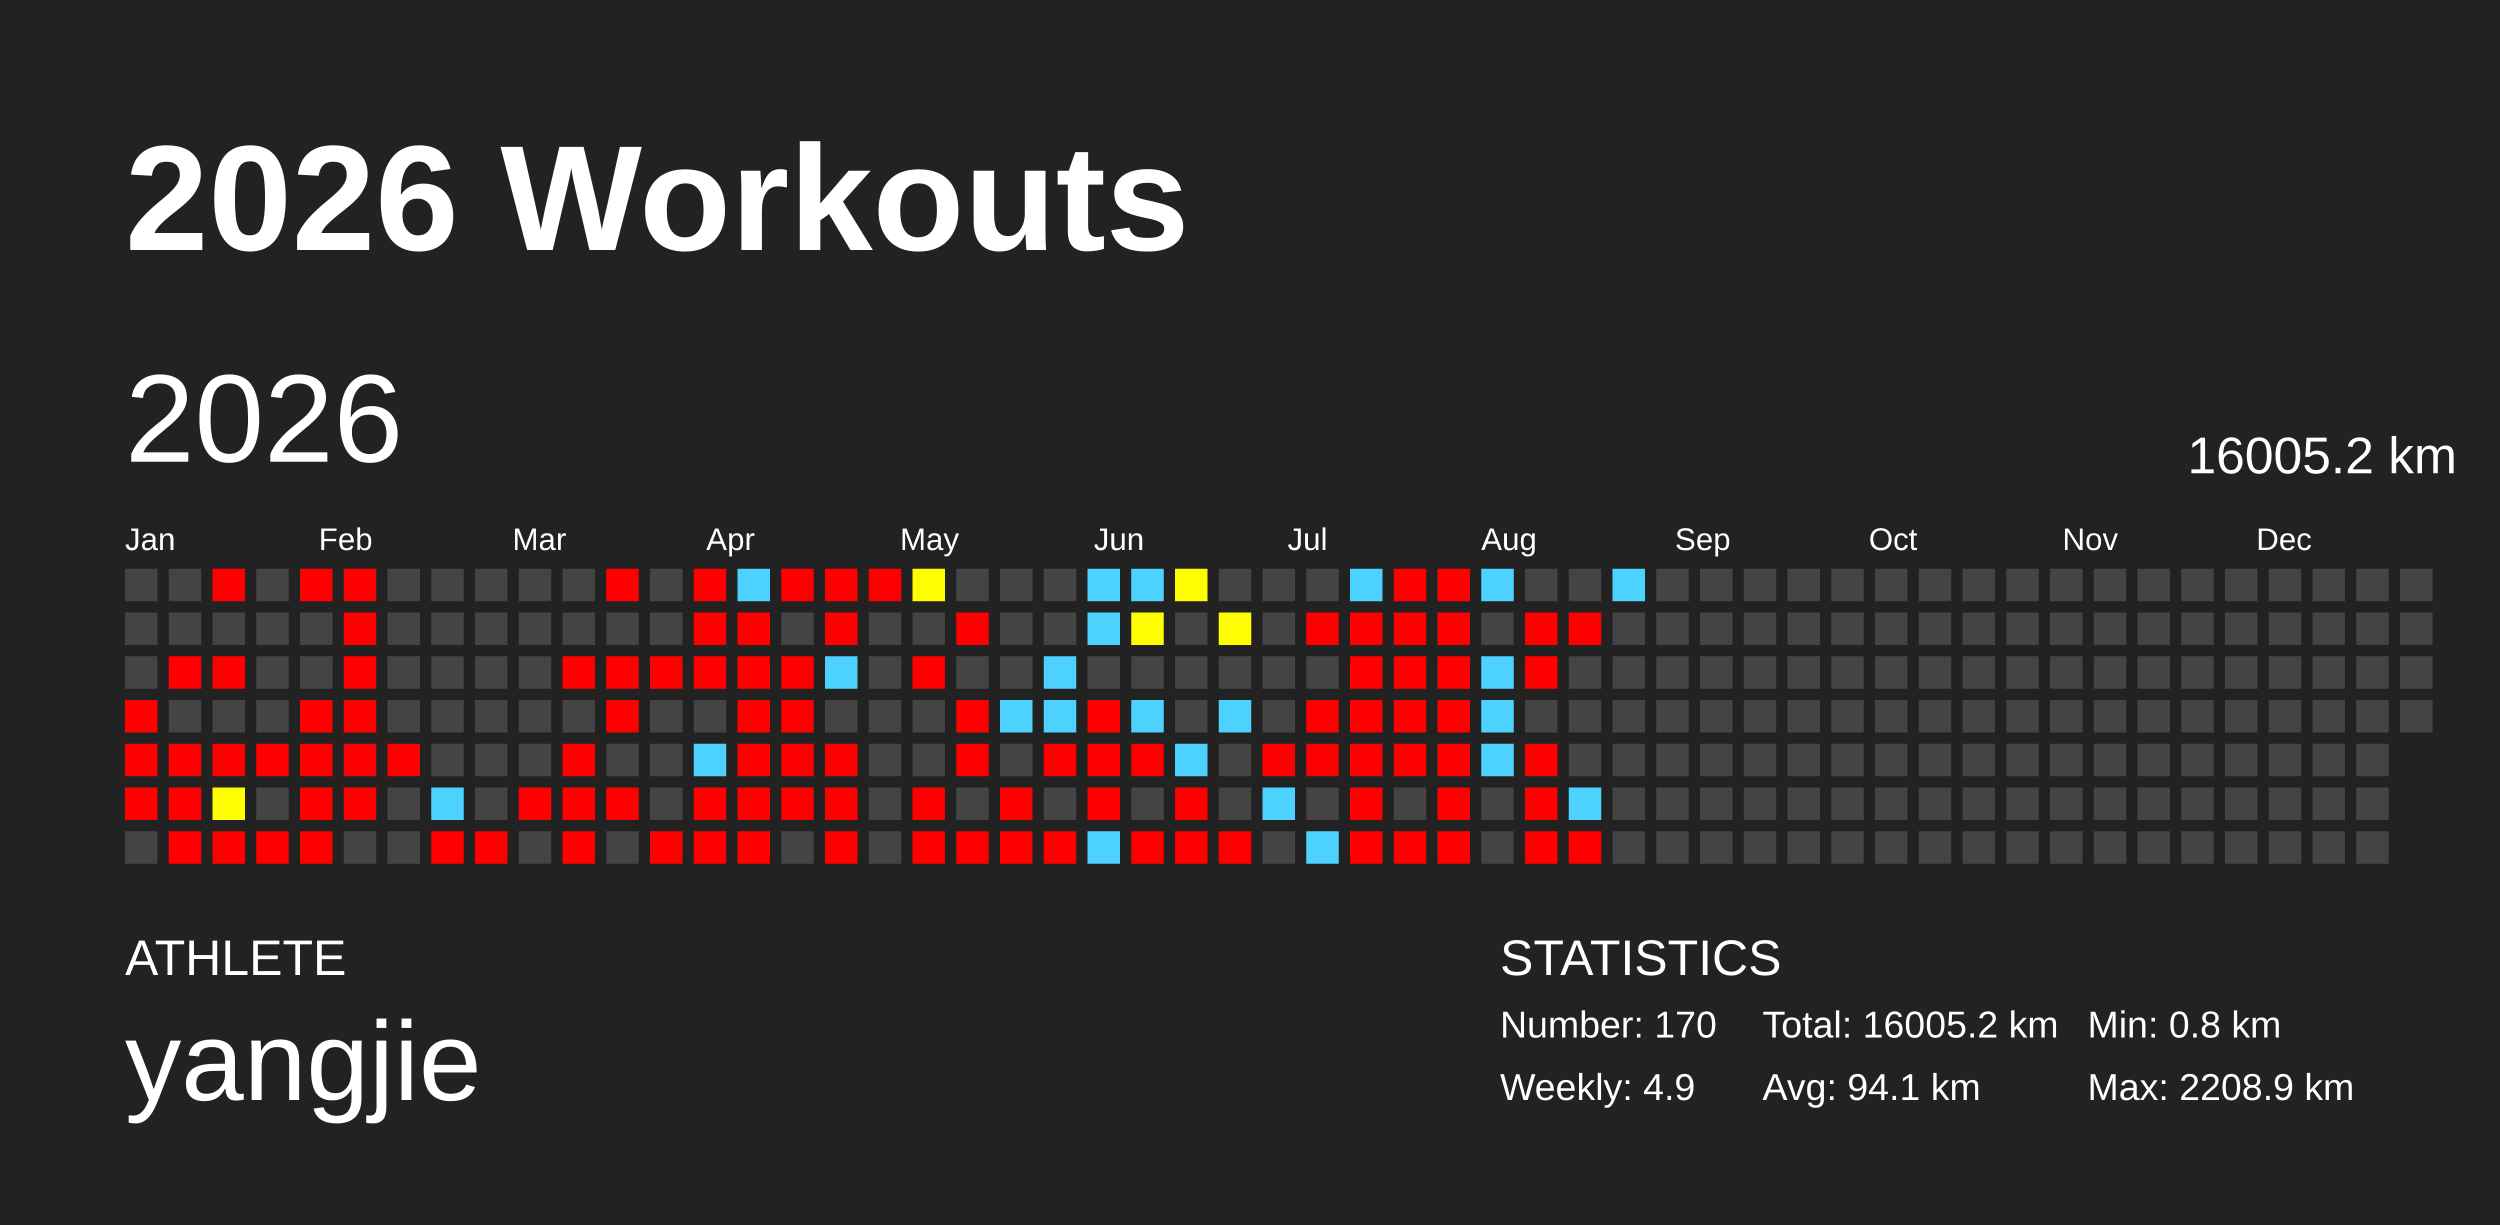
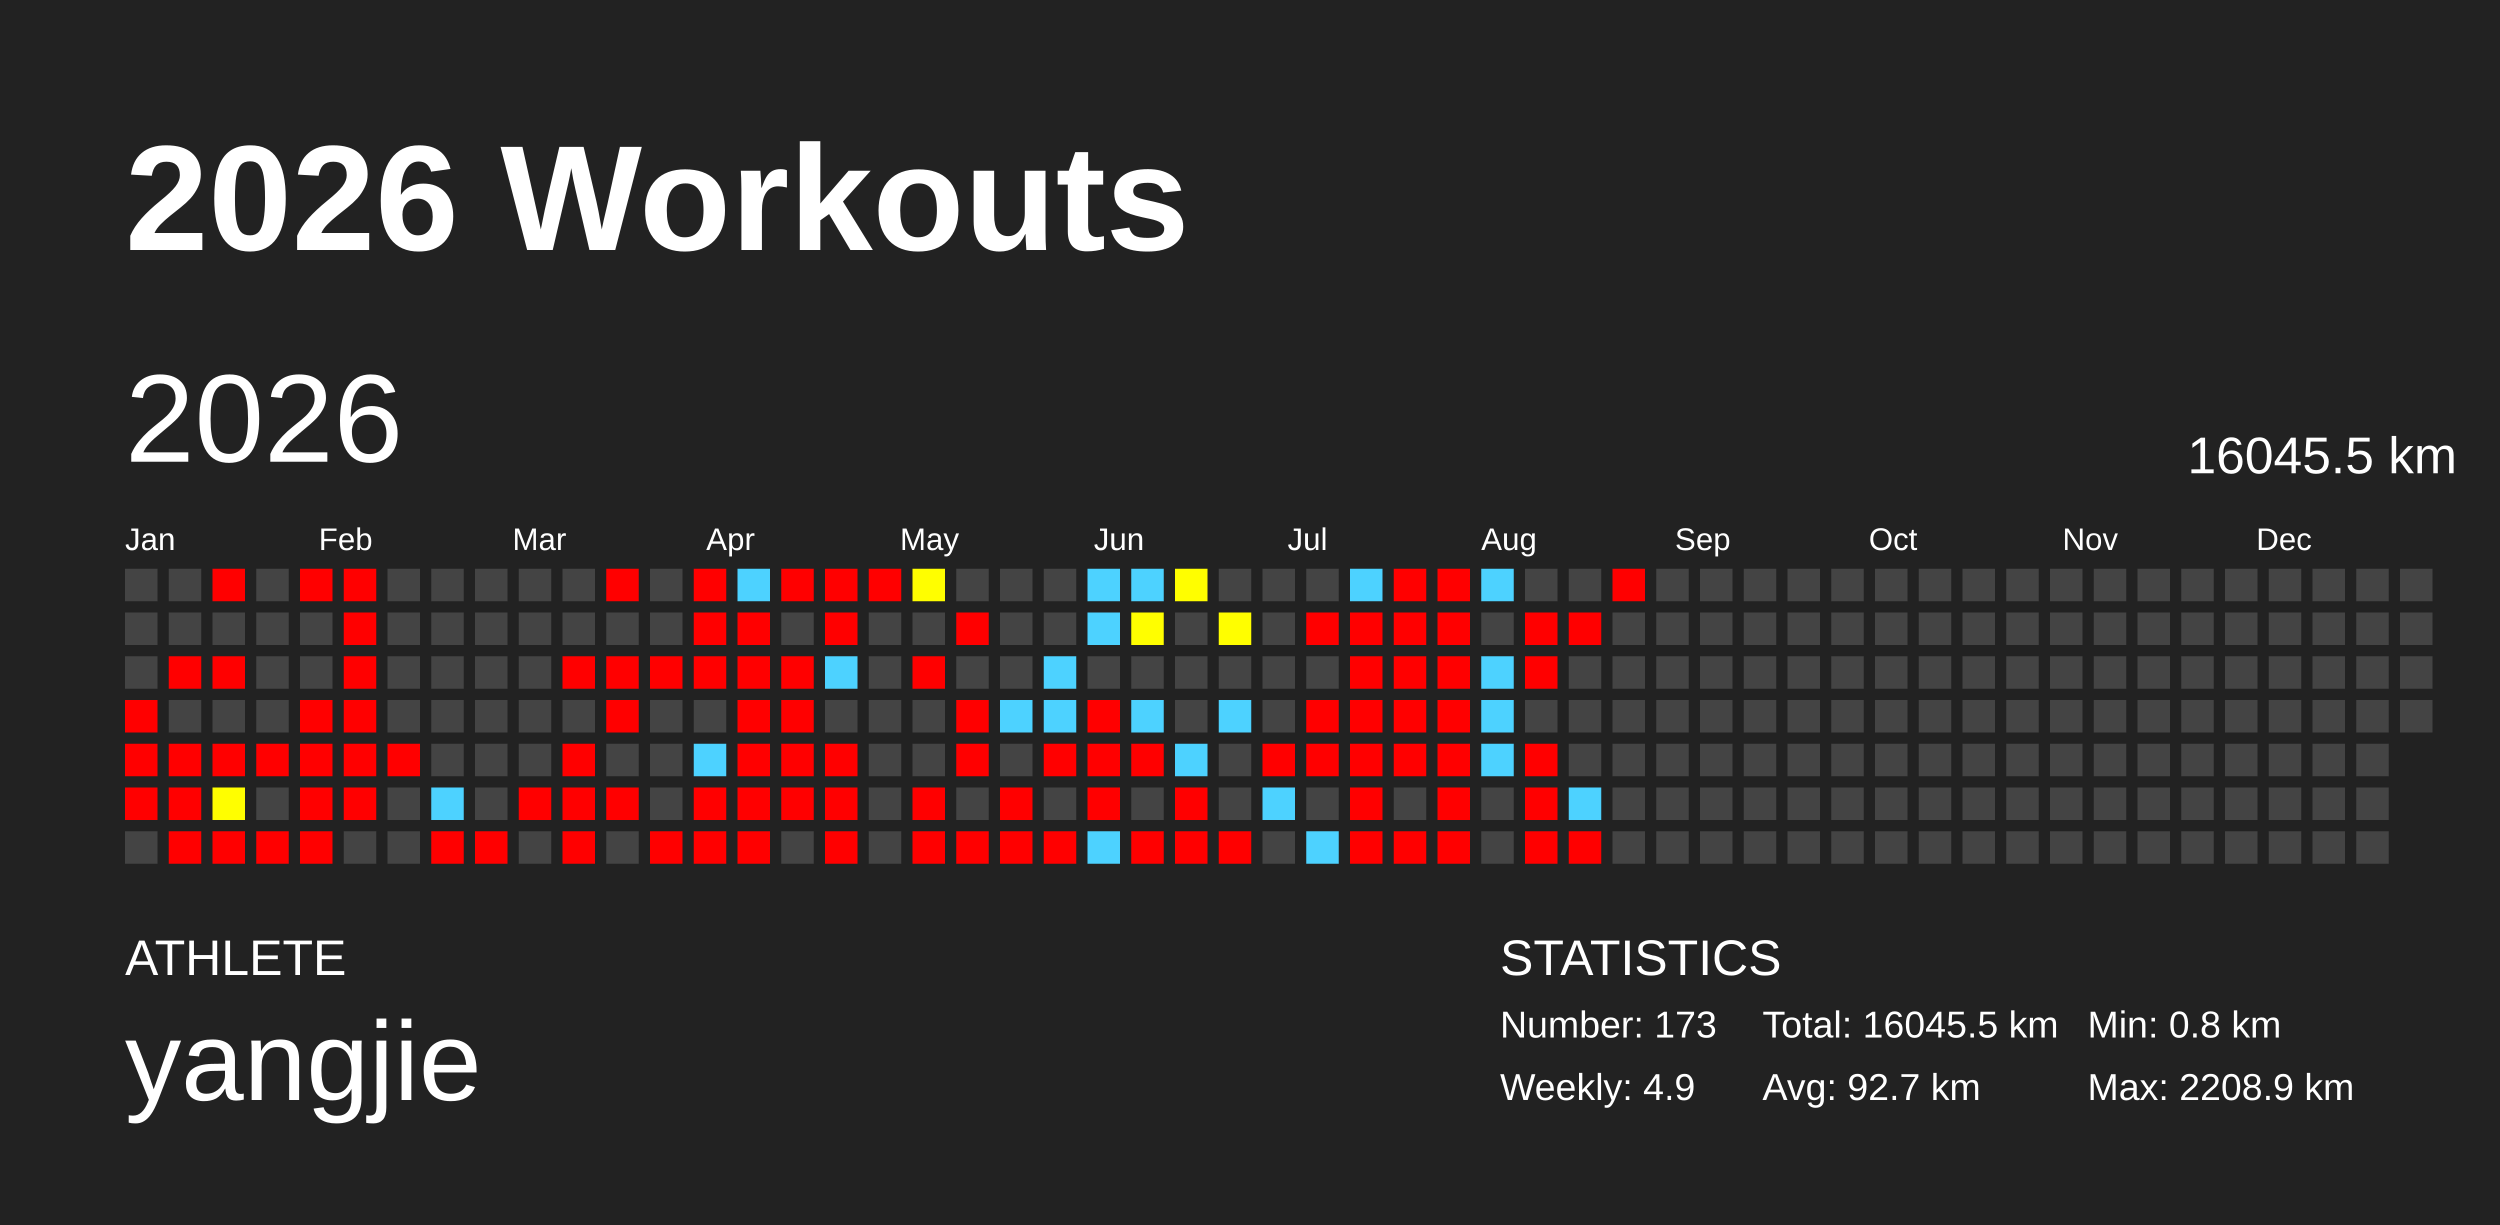
<svg xmlns="http://www.w3.org/2000/svg" baseProfile="full" height="98mm" version="1.1" viewBox="0,0,200,98" width="200mm">
  <defs />
  <rect fill="#222222" height="98" width="200" x="0" y="0" />
  <text fill="#FFFFFF" style="font-size:12px; font-family:Arial; font-weight:bold;" x="10" y="20">2026 Workouts</text>
  <text fill="#FFFFFF" style="font-size:4px; font-family:Arial" x="10" y="78">ATHLETE</text>
  <text fill="#FFFFFF" style="font-size:9px; font-family:Arial" x="10" y="88">yangjie</text>
  <text fill="#FFFFFF" style="font-size:4px; font-family:Arial" x="120" y="78">STATISTICS</text>
-   <text fill="#FFFFFF" style="font-size:3px; font-family:Arial" x="120" y="83">Number: 170</text>
+   <text fill="#FFFFFF" style="font-size:3px; font-family:Arial" x="120" y="83">Number: 173</text>
  <text fill="#FFFFFF" style="font-size:3px; font-family:Arial" x="120" y="88">Weekly: 4.9</text>
-   <text fill="#FFFFFF" style="font-size:3px; font-family:Arial" x="141" y="83">Total: 16005.2 km</text>
-   <text fill="#FFFFFF" style="font-size:3px; font-family:Arial" x="141" y="88">Avg: 94.1 km</text>
+   <text fill="#FFFFFF" style="font-size:3px; font-family:Arial" x="141" y="83">Total: 16045.5 km</text>
+   <text fill="#FFFFFF" style="font-size:3px; font-family:Arial" x="141" y="88">Avg: 92.7 km</text>
  <text fill="#FFFFFF" style="font-size:3px; font-family:Arial" x="167" y="83">Min: 0.8 km</text>
  <text fill="#FFFFFF" style="font-size:3px; font-family:Arial" x="167" y="88">Max: 2208.9 km</text>
  <text dominant-baseline="hanging" fill="#FFFFFF" style="font-size:10.0px; font-family:Arial;" x="10" y="30">2026</text>
-   <text dominant-baseline="hanging" fill="#FFFFFF" style="font-size:4.125px; font-family:Arial;" x="175" y="35">16005.2 km</text>
+   <text dominant-baseline="hanging" fill="#FFFFFF" style="font-size:4.125px; font-family:Arial;" x="175" y="35">16045.5 km</text>
  <text fill="#FFFFFF" style="font-size:2.5px; font-family:Arial" x="10.0" y="44">Jan</text>
  <text fill="#FFFFFF" style="font-size:2.5px; font-family:Arial" x="25.5" y="44">Feb</text>
  <text fill="#FFFFFF" style="font-size:2.5px; font-family:Arial" x="41.0" y="44">Mar</text>
  <text fill="#FFFFFF" style="font-size:2.5px; font-family:Arial" x="56.5" y="44">Apr</text>
  <text fill="#FFFFFF" style="font-size:2.5px; font-family:Arial" x="72.0" y="44">May</text>
  <text fill="#FFFFFF" style="font-size:2.5px; font-family:Arial" x="87.5" y="44">Jun</text>
  <text fill="#FFFFFF" style="font-size:2.5px; font-family:Arial" x="103.0" y="44">Jul</text>
  <text fill="#FFFFFF" style="font-size:2.5px; font-family:Arial" x="118.5" y="44">Aug</text>
  <text fill="#FFFFFF" style="font-size:2.5px; font-family:Arial" x="134.0" y="44">Sep</text>
  <text fill="#FFFFFF" style="font-size:2.5px; font-family:Arial" x="149.5" y="44">Oct</text>
  <text fill="#FFFFFF" style="font-size:2.5px; font-family:Arial" x="165.0" y="44">Nov</text>
  <text fill="#FFFFFF" style="font-size:2.5px; font-family:Arial" x="180.5" y="44">Dec</text>
  <rect fill="#444444" height="2.6" width="2.6" x="10.0" y="45.5" />
  <rect fill="#444444" height="2.6" width="2.6" x="10.0" y="49.0" />
  <rect fill="#444444" height="2.6" width="2.6" x="10.0" y="52.5" />
  <rect fill="red" height="2.6" width="2.6" x="10.0" y="56.0" />
  <rect fill="red" height="2.6" width="2.6" x="10.0" y="59.5" />
  <rect fill="red" height="2.6" width="2.6" x="10.0" y="63.0" />
  <rect fill="#444444" height="2.6" width="2.6" x="10.0" y="66.5" />
  <rect fill="#444444" height="2.6" width="2.6" x="13.5" y="45.5" />
  <rect fill="#444444" height="2.6" width="2.6" x="13.5" y="49.0" />
  <rect fill="red" height="2.6" width="2.6" x="13.5" y="52.5" />
  <rect fill="#444444" height="2.6" width="2.6" x="13.5" y="56.0" />
  <rect fill="red" height="2.6" width="2.6" x="13.5" y="59.5" />
  <rect fill="red" height="2.6" width="2.6" x="13.5" y="63.0" />
  <rect fill="red" height="2.6" width="2.6" x="13.5" y="66.5" />
  <rect fill="red" height="2.6" width="2.6" x="17.0" y="45.5" />
  <rect fill="#444444" height="2.6" width="2.6" x="17.0" y="49.0" />
  <rect fill="red" height="2.6" width="2.6" x="17.0" y="52.5" />
  <rect fill="#444444" height="2.6" width="2.6" x="17.0" y="56.0" />
  <rect fill="red" height="2.6" width="2.6" x="17.0" y="59.5" />
  <rect fill="#fffe00" height="2.6" width="2.6" x="17.0" y="63.0" />
  <rect fill="red" height="2.6" width="2.6" x="17.0" y="66.5" />
  <rect fill="#444444" height="2.6" width="2.6" x="20.5" y="45.5" />
  <rect fill="#444444" height="2.6" width="2.6" x="20.5" y="49.0" />
  <rect fill="#444444" height="2.6" width="2.6" x="20.5" y="52.5" />
  <rect fill="#444444" height="2.6" width="2.6" x="20.5" y="56.0" />
  <rect fill="red" height="2.6" width="2.6" x="20.5" y="59.5" />
  <rect fill="#444444" height="2.6" width="2.6" x="20.5" y="63.0" />
  <rect fill="red" height="2.6" width="2.6" x="20.5" y="66.5" />
  <rect fill="red" height="2.6" width="2.6" x="24.0" y="45.5" />
  <rect fill="#444444" height="2.6" width="2.6" x="24.0" y="49.0" />
  <rect fill="#444444" height="2.6" width="2.6" x="24.0" y="52.5" />
  <rect fill="red" height="2.6" width="2.6" x="24.0" y="56.0" />
  <rect fill="red" height="2.6" width="2.6" x="24.0" y="59.5" />
  <rect fill="red" height="2.6" width="2.6" x="24.0" y="63.0" />
  <rect fill="red" height="2.6" width="2.6" x="24.0" y="66.5" />
  <rect fill="red" height="2.6" width="2.6" x="27.5" y="45.5" />
  <rect fill="red" height="2.6" width="2.6" x="27.5" y="49.0" />
  <rect fill="red" height="2.6" width="2.6" x="27.5" y="52.5" />
  <rect fill="red" height="2.6" width="2.6" x="27.5" y="56.0" />
  <rect fill="red" height="2.6" width="2.6" x="27.5" y="59.5" />
  <rect fill="red" height="2.6" width="2.6" x="27.5" y="63.0" />
  <rect fill="#444444" height="2.6" width="2.6" x="27.5" y="66.5" />
  <rect fill="#444444" height="2.6" width="2.6" x="31.0" y="45.5" />
  <rect fill="#444444" height="2.6" width="2.6" x="31.0" y="49.0" />
  <rect fill="#444444" height="2.6" width="2.6" x="31.0" y="52.5" />
  <rect fill="#444444" height="2.6" width="2.6" x="31.0" y="56.0" />
  <rect fill="red" height="2.6" width="2.6" x="31.0" y="59.5" />
  <rect fill="#444444" height="2.6" width="2.6" x="31.0" y="63.0" />
  <rect fill="#444444" height="2.6" width="2.6" x="31.0" y="66.5" />
  <rect fill="#444444" height="2.6" width="2.6" x="34.5" y="45.5" />
  <rect fill="#444444" height="2.6" width="2.6" x="34.5" y="49.0" />
  <rect fill="#444444" height="2.6" width="2.6" x="34.5" y="52.5" />
  <rect fill="#444444" height="2.6" width="2.6" x="34.5" y="56.0" />
  <rect fill="#444444" height="2.6" width="2.6" x="34.5" y="59.5" />
  <rect fill="#4dd2ff" height="2.6" width="2.6" x="34.5" y="63.0" />
  <rect fill="red" height="2.6" width="2.6" x="34.5" y="66.5" />
  <rect fill="#444444" height="2.6" width="2.6" x="38.0" y="45.5" />
  <rect fill="#444444" height="2.6" width="2.6" x="38.0" y="49.0" />
  <rect fill="#444444" height="2.6" width="2.6" x="38.0" y="52.5" />
  <rect fill="#444444" height="2.6" width="2.6" x="38.0" y="56.0" />
  <rect fill="#444444" height="2.6" width="2.6" x="38.0" y="59.5" />
  <rect fill="#444444" height="2.6" width="2.6" x="38.0" y="63.0" />
  <rect fill="red" height="2.6" width="2.6" x="38.0" y="66.5" />
  <rect fill="#444444" height="2.6" width="2.6" x="41.5" y="45.5" />
  <rect fill="#444444" height="2.6" width="2.6" x="41.5" y="49.0" />
  <rect fill="#444444" height="2.6" width="2.6" x="41.5" y="52.5" />
  <rect fill="#444444" height="2.6" width="2.6" x="41.5" y="56.0" />
  <rect fill="#444444" height="2.6" width="2.6" x="41.5" y="59.5" />
  <rect fill="red" height="2.6" width="2.6" x="41.5" y="63.0" />
  <rect fill="#444444" height="2.6" width="2.6" x="41.5" y="66.5" />
  <rect fill="#444444" height="2.6" width="2.6" x="45.0" y="45.5" />
  <rect fill="#444444" height="2.6" width="2.6" x="45.0" y="49.0" />
  <rect fill="red" height="2.6" width="2.6" x="45.0" y="52.5" />
  <rect fill="#444444" height="2.6" width="2.6" x="45.0" y="56.0" />
  <rect fill="red" height="2.6" width="2.6" x="45.0" y="59.5" />
  <rect fill="red" height="2.6" width="2.6" x="45.0" y="63.0" />
  <rect fill="red" height="2.6" width="2.6" x="45.0" y="66.5" />
  <rect fill="red" height="2.6" width="2.6" x="48.5" y="45.5" />
  <rect fill="#444444" height="2.6" width="2.6" x="48.5" y="49.0" />
  <rect fill="red" height="2.6" width="2.6" x="48.5" y="52.5" />
  <rect fill="red" height="2.6" width="2.6" x="48.5" y="56.0" />
  <rect fill="#444444" height="2.6" width="2.6" x="48.5" y="59.5" />
  <rect fill="red" height="2.6" width="2.6" x="48.5" y="63.0" />
  <rect fill="#444444" height="2.6" width="2.6" x="48.5" y="66.5" />
  <rect fill="#444444" height="2.6" width="2.6" x="52.0" y="45.5" />
  <rect fill="#444444" height="2.6" width="2.6" x="52.0" y="49.0" />
  <rect fill="red" height="2.6" width="2.6" x="52.0" y="52.5" />
  <rect fill="#444444" height="2.6" width="2.6" x="52.0" y="56.0" />
  <rect fill="#444444" height="2.6" width="2.6" x="52.0" y="59.5" />
  <rect fill="#444444" height="2.6" width="2.6" x="52.0" y="63.0" />
  <rect fill="red" height="2.6" width="2.6" x="52.0" y="66.5" />
  <rect fill="red" height="2.6" width="2.6" x="55.5" y="45.5" />
  <rect fill="red" height="2.6" width="2.6" x="55.5" y="49.0" />
  <rect fill="red" height="2.6" width="2.6" x="55.5" y="52.5" />
  <rect fill="#444444" height="2.6" width="2.6" x="55.5" y="56.0" />
  <rect fill="#4dd2ff" height="2.6" width="2.6" x="55.5" y="59.5" />
  <rect fill="red" height="2.6" width="2.6" x="55.5" y="63.0" />
  <rect fill="red" height="2.6" width="2.6" x="55.5" y="66.5" />
  <rect fill="#4dd2ff" height="2.6" width="2.6" x="59.0" y="45.5" />
  <rect fill="red" height="2.6" width="2.6" x="59.0" y="49.0" />
  <rect fill="red" height="2.6" width="2.6" x="59.0" y="52.5" />
  <rect fill="red" height="2.6" width="2.6" x="59.0" y="56.0" />
  <rect fill="red" height="2.6" width="2.6" x="59.0" y="59.5" />
  <rect fill="red" height="2.6" width="2.6" x="59.0" y="63.0" />
  <rect fill="red" height="2.6" width="2.6" x="59.0" y="66.5" />
  <rect fill="red" height="2.6" width="2.6" x="62.5" y="45.5" />
  <rect fill="#444444" height="2.6" width="2.6" x="62.5" y="49.0" />
  <rect fill="red" height="2.6" width="2.6" x="62.5" y="52.5" />
  <rect fill="red" height="2.6" width="2.6" x="62.5" y="56.0" />
  <rect fill="red" height="2.6" width="2.6" x="62.5" y="59.5" />
  <rect fill="red" height="2.6" width="2.6" x="62.5" y="63.0" />
  <rect fill="#444444" height="2.6" width="2.6" x="62.5" y="66.5" />
  <rect fill="red" height="2.6" width="2.6" x="66.0" y="45.5" />
  <rect fill="red" height="2.6" width="2.6" x="66.0" y="49.0" />
  <rect fill="#4dd2ff" height="2.6" width="2.6" x="66.0" y="52.5" />
  <rect fill="#444444" height="2.6" width="2.6" x="66.0" y="56.0" />
  <rect fill="red" height="2.6" width="2.6" x="66.0" y="59.5" />
  <rect fill="red" height="2.6" width="2.6" x="66.0" y="63.0" />
  <rect fill="red" height="2.6" width="2.6" x="66.0" y="66.5" />
  <rect fill="red" height="2.6" width="2.6" x="69.5" y="45.5" />
  <rect fill="#444444" height="2.6" width="2.6" x="69.5" y="49.0" />
  <rect fill="#444444" height="2.6" width="2.6" x="69.5" y="52.5" />
  <rect fill="#444444" height="2.6" width="2.6" x="69.5" y="56.0" />
  <rect fill="#444444" height="2.6" width="2.6" x="69.5" y="59.5" />
  <rect fill="#444444" height="2.6" width="2.6" x="69.5" y="63.0" />
  <rect fill="#444444" height="2.6" width="2.6" x="69.5" y="66.5" />
  <rect fill="#fffe00" height="2.6" width="2.6" x="73.0" y="45.5" />
  <rect fill="#444444" height="2.6" width="2.6" x="73.0" y="49.0" />
  <rect fill="red" height="2.6" width="2.6" x="73.0" y="52.5" />
  <rect fill="#444444" height="2.6" width="2.6" x="73.0" y="56.0" />
  <rect fill="#444444" height="2.6" width="2.6" x="73.0" y="59.5" />
  <rect fill="red" height="2.6" width="2.6" x="73.0" y="63.0" />
  <rect fill="red" height="2.6" width="2.6" x="73.0" y="66.5" />
  <rect fill="#444444" height="2.6" width="2.6" x="76.5" y="45.5" />
  <rect fill="red" height="2.6" width="2.6" x="76.5" y="49.0" />
  <rect fill="#444444" height="2.6" width="2.6" x="76.5" y="52.5" />
  <rect fill="red" height="2.6" width="2.6" x="76.5" y="56.0" />
  <rect fill="red" height="2.6" width="2.6" x="76.5" y="59.5" />
  <rect fill="#444444" height="2.6" width="2.6" x="76.5" y="63.0" />
  <rect fill="red" height="2.6" width="2.6" x="76.5" y="66.5" />
  <rect fill="#444444" height="2.6" width="2.6" x="80.0" y="45.5" />
  <rect fill="#444444" height="2.6" width="2.6" x="80.0" y="49.0" />
  <rect fill="#444444" height="2.6" width="2.6" x="80.0" y="52.5" />
  <rect fill="#4dd2ff" height="2.6" width="2.6" x="80.0" y="56.0" />
  <rect fill="#444444" height="2.6" width="2.6" x="80.0" y="59.5" />
  <rect fill="red" height="2.6" width="2.6" x="80.0" y="63.0" />
  <rect fill="red" height="2.6" width="2.6" x="80.0" y="66.5" />
  <rect fill="#444444" height="2.6" width="2.6" x="83.5" y="45.5" />
  <rect fill="#444444" height="2.6" width="2.6" x="83.5" y="49.0" />
  <rect fill="#4dd2ff" height="2.6" width="2.6" x="83.5" y="52.5" />
  <rect fill="#4dd2ff" height="2.6" width="2.6" x="83.5" y="56.0" />
  <rect fill="red" height="2.6" width="2.6" x="83.5" y="59.5" />
  <rect fill="#444444" height="2.6" width="2.6" x="83.5" y="63.0" />
  <rect fill="red" height="2.6" width="2.6" x="83.5" y="66.5" />
  <rect fill="#4dd2ff" height="2.6" width="2.6" x="87.0" y="45.5" />
  <rect fill="#4dd2ff" height="2.6" width="2.6" x="87.0" y="49.0" />
  <rect fill="#444444" height="2.6" width="2.6" x="87.0" y="52.5" />
  <rect fill="red" height="2.6" width="2.6" x="87.0" y="56.0" />
  <rect fill="red" height="2.6" width="2.6" x="87.0" y="59.5" />
  <rect fill="red" height="2.6" width="2.6" x="87.0" y="63.0" />
  <rect fill="#4dd2ff" height="2.6" width="2.6" x="87.0" y="66.5" />
  <rect fill="#4dd2ff" height="2.6" width="2.6" x="90.5" y="45.5" />
  <rect fill="#fffe00" height="2.6" width="2.6" x="90.5" y="49.0" />
  <rect fill="#444444" height="2.6" width="2.6" x="90.5" y="52.5" />
  <rect fill="#4dd2ff" height="2.6" width="2.6" x="90.5" y="56.0" />
  <rect fill="red" height="2.6" width="2.6" x="90.5" y="59.5" />
  <rect fill="#444444" height="2.6" width="2.6" x="90.5" y="63.0" />
  <rect fill="red" height="2.6" width="2.6" x="90.5" y="66.5" />
  <rect fill="#fffe00" height="2.6" width="2.6" x="94.0" y="45.5" />
  <rect fill="#444444" height="2.6" width="2.6" x="94.0" y="49.0" />
  <rect fill="#444444" height="2.6" width="2.6" x="94.0" y="52.5" />
  <rect fill="#444444" height="2.6" width="2.6" x="94.0" y="56.0" />
  <rect fill="#4dd2ff" height="2.6" width="2.6" x="94.0" y="59.5" />
  <rect fill="red" height="2.6" width="2.6" x="94.0" y="63.0" />
  <rect fill="red" height="2.6" width="2.6" x="94.0" y="66.5" />
  <rect fill="#444444" height="2.6" width="2.6" x="97.5" y="45.5" />
  <rect fill="#fffe00" height="2.6" width="2.6" x="97.5" y="49.0" />
  <rect fill="#444444" height="2.6" width="2.6" x="97.5" y="52.5" />
  <rect fill="#4dd2ff" height="2.6" width="2.6" x="97.5" y="56.0" />
  <rect fill="#444444" height="2.6" width="2.6" x="97.5" y="59.5" />
  <rect fill="#444444" height="2.6" width="2.6" x="97.5" y="63.0" />
  <rect fill="red" height="2.6" width="2.6" x="97.5" y="66.5" />
  <rect fill="#444444" height="2.6" width="2.6" x="101.0" y="45.5" />
  <rect fill="#444444" height="2.6" width="2.6" x="101.0" y="49.0" />
  <rect fill="#444444" height="2.6" width="2.6" x="101.0" y="52.5" />
  <rect fill="#444444" height="2.6" width="2.6" x="101.0" y="56.0" />
  <rect fill="red" height="2.6" width="2.6" x="101.0" y="59.5" />
  <rect fill="#4dd2ff" height="2.6" width="2.6" x="101.0" y="63.0" />
  <rect fill="#444444" height="2.6" width="2.6" x="101.0" y="66.5" />
  <rect fill="#444444" height="2.6" width="2.6" x="104.5" y="45.5" />
  <rect fill="red" height="2.6" width="2.6" x="104.5" y="49.0" />
  <rect fill="#444444" height="2.6" width="2.6" x="104.5" y="52.5" />
  <rect fill="red" height="2.6" width="2.6" x="104.5" y="56.0" />
  <rect fill="red" height="2.6" width="2.6" x="104.5" y="59.5" />
  <rect fill="#444444" height="2.6" width="2.6" x="104.5" y="63.0" />
  <rect fill="#4dd2ff" height="2.6" width="2.6" x="104.5" y="66.5" />
  <rect fill="#4dd2ff" height="2.6" width="2.6" x="108.0" y="45.5" />
  <rect fill="red" height="2.6" width="2.6" x="108.0" y="49.0" />
  <rect fill="red" height="2.6" width="2.6" x="108.0" y="52.5" />
  <rect fill="red" height="2.6" width="2.6" x="108.0" y="56.0" />
  <rect fill="red" height="2.6" width="2.6" x="108.0" y="59.5" />
  <rect fill="red" height="2.6" width="2.6" x="108.0" y="63.0" />
  <rect fill="red" height="2.6" width="2.6" x="108.0" y="66.5" />
  <rect fill="red" height="2.6" width="2.6" x="111.5" y="45.5" />
  <rect fill="red" height="2.6" width="2.6" x="111.5" y="49.0" />
  <rect fill="red" height="2.6" width="2.6" x="111.5" y="52.5" />
  <rect fill="red" height="2.6" width="2.6" x="111.5" y="56.0" />
  <rect fill="red" height="2.6" width="2.6" x="111.5" y="59.5" />
  <rect fill="#444444" height="2.6" width="2.6" x="111.5" y="63.0" />
  <rect fill="red" height="2.6" width="2.6" x="111.5" y="66.5" />
  <rect fill="red" height="2.6" width="2.6" x="115.0" y="45.5" />
  <rect fill="red" height="2.6" width="2.6" x="115.0" y="49.0" />
  <rect fill="red" height="2.6" width="2.6" x="115.0" y="52.5" />
  <rect fill="red" height="2.6" width="2.6" x="115.0" y="56.0" />
  <rect fill="red" height="2.6" width="2.6" x="115.0" y="59.5" />
  <rect fill="red" height="2.6" width="2.6" x="115.0" y="63.0" />
  <rect fill="red" height="2.6" width="2.6" x="115.0" y="66.5" />
  <rect fill="#4dd2ff" height="2.6" width="2.6" x="118.5" y="45.5" />
  <rect fill="#444444" height="2.6" width="2.6" x="118.5" y="49.0" />
  <rect fill="#4dd2ff" height="2.6" width="2.6" x="118.5" y="52.5" />
  <rect fill="#4dd2ff" height="2.6" width="2.6" x="118.5" y="56.0" />
  <rect fill="#4dd2ff" height="2.6" width="2.6" x="118.5" y="59.5" />
  <rect fill="#444444" height="2.6" width="2.6" x="118.5" y="63.0" />
  <rect fill="#444444" height="2.6" width="2.6" x="118.5" y="66.5" />
  <rect fill="#444444" height="2.6" width="2.6" x="122.0" y="45.5" />
  <rect fill="red" height="2.6" width="2.6" x="122.0" y="49.0" />
  <rect fill="red" height="2.6" width="2.6" x="122.0" y="52.5" />
  <rect fill="#444444" height="2.6" width="2.6" x="122.0" y="56.0" />
  <rect fill="red" height="2.6" width="2.6" x="122.0" y="59.5" />
  <rect fill="red" height="2.6" width="2.6" x="122.0" y="63.0" />
  <rect fill="red" height="2.6" width="2.6" x="122.0" y="66.5" />
  <rect fill="#444444" height="2.6" width="2.6" x="125.5" y="45.5" />
  <rect fill="red" height="2.6" width="2.6" x="125.5" y="49.0" />
  <rect fill="#444444" height="2.6" width="2.6" x="125.5" y="52.5" />
  <rect fill="#444444" height="2.6" width="2.6" x="125.5" y="56.0" />
  <rect fill="#444444" height="2.6" width="2.6" x="125.5" y="59.5" />
  <rect fill="#4dd2ff" height="2.6" width="2.6" x="125.5" y="63.0" />
  <rect fill="red" height="2.6" width="2.6" x="125.5" y="66.5" />
-   <rect fill="#4dd2ff" height="2.6" width="2.6" x="129.0" y="45.5" />
+   <rect fill="red" height="2.6" width="2.6" x="129.0" y="45.5" />
  <rect fill="#444444" height="2.6" width="2.6" x="129.0" y="49.0" />
  <rect fill="#444444" height="2.6" width="2.6" x="129.0" y="52.5" />
  <rect fill="#444444" height="2.6" width="2.6" x="129.0" y="56.0" />
  <rect fill="#444444" height="2.6" width="2.6" x="129.0" y="59.5" />
  <rect fill="#444444" height="2.6" width="2.6" x="129.0" y="63.0" />
  <rect fill="#444444" height="2.6" width="2.6" x="129.0" y="66.5" />
  <rect fill="#444444" height="2.6" width="2.6" x="132.5" y="45.5" />
  <rect fill="#444444" height="2.6" width="2.6" x="132.5" y="49.0" />
  <rect fill="#444444" height="2.6" width="2.6" x="132.5" y="52.5" />
  <rect fill="#444444" height="2.6" width="2.6" x="132.5" y="56.0" />
  <rect fill="#444444" height="2.6" width="2.6" x="132.5" y="59.5" />
  <rect fill="#444444" height="2.6" width="2.6" x="132.5" y="63.0" />
  <rect fill="#444444" height="2.6" width="2.6" x="132.5" y="66.5" />
  <rect fill="#444444" height="2.6" width="2.6" x="136.0" y="45.5" />
  <rect fill="#444444" height="2.6" width="2.6" x="136.0" y="49.0" />
  <rect fill="#444444" height="2.6" width="2.6" x="136.0" y="52.5" />
  <rect fill="#444444" height="2.6" width="2.6" x="136.0" y="56.0" />
  <rect fill="#444444" height="2.6" width="2.6" x="136.0" y="59.5" />
  <rect fill="#444444" height="2.6" width="2.6" x="136.0" y="63.0" />
  <rect fill="#444444" height="2.6" width="2.6" x="136.0" y="66.5" />
  <rect fill="#444444" height="2.6" width="2.6" x="139.5" y="45.5" />
  <rect fill="#444444" height="2.6" width="2.6" x="139.5" y="49.0" />
  <rect fill="#444444" height="2.6" width="2.6" x="139.5" y="52.5" />
  <rect fill="#444444" height="2.6" width="2.6" x="139.5" y="56.0" />
  <rect fill="#444444" height="2.6" width="2.6" x="139.5" y="59.5" />
  <rect fill="#444444" height="2.6" width="2.6" x="139.5" y="63.0" />
  <rect fill="#444444" height="2.6" width="2.6" x="139.5" y="66.5" />
  <rect fill="#444444" height="2.6" width="2.6" x="143.0" y="45.5" />
  <rect fill="#444444" height="2.6" width="2.6" x="143.0" y="49.0" />
  <rect fill="#444444" height="2.6" width="2.6" x="143.0" y="52.5" />
  <rect fill="#444444" height="2.6" width="2.6" x="143.0" y="56.0" />
  <rect fill="#444444" height="2.6" width="2.6" x="143.0" y="59.5" />
  <rect fill="#444444" height="2.6" width="2.6" x="143.0" y="63.0" />
  <rect fill="#444444" height="2.6" width="2.6" x="143.0" y="66.5" />
  <rect fill="#444444" height="2.6" width="2.6" x="146.5" y="45.5" />
  <rect fill="#444444" height="2.6" width="2.6" x="146.5" y="49.0" />
  <rect fill="#444444" height="2.6" width="2.6" x="146.5" y="52.5" />
  <rect fill="#444444" height="2.6" width="2.6" x="146.5" y="56.0" />
  <rect fill="#444444" height="2.6" width="2.6" x="146.5" y="59.5" />
  <rect fill="#444444" height="2.6" width="2.6" x="146.5" y="63.0" />
  <rect fill="#444444" height="2.6" width="2.6" x="146.5" y="66.5" />
  <rect fill="#444444" height="2.6" width="2.6" x="150.0" y="45.5" />
  <rect fill="#444444" height="2.6" width="2.6" x="150.0" y="49.0" />
  <rect fill="#444444" height="2.6" width="2.6" x="150.0" y="52.5" />
  <rect fill="#444444" height="2.6" width="2.6" x="150.0" y="56.0" />
  <rect fill="#444444" height="2.6" width="2.6" x="150.0" y="59.5" />
  <rect fill="#444444" height="2.6" width="2.6" x="150.0" y="63.0" />
  <rect fill="#444444" height="2.6" width="2.6" x="150.0" y="66.5" />
  <rect fill="#444444" height="2.6" width="2.6" x="153.5" y="45.5" />
  <rect fill="#444444" height="2.6" width="2.6" x="153.5" y="49.0" />
  <rect fill="#444444" height="2.6" width="2.6" x="153.5" y="52.5" />
  <rect fill="#444444" height="2.6" width="2.6" x="153.5" y="56.0" />
  <rect fill="#444444" height="2.6" width="2.6" x="153.5" y="59.5" />
  <rect fill="#444444" height="2.6" width="2.6" x="153.5" y="63.0" />
  <rect fill="#444444" height="2.6" width="2.6" x="153.5" y="66.5" />
  <rect fill="#444444" height="2.6" width="2.6" x="157.0" y="45.5" />
  <rect fill="#444444" height="2.6" width="2.6" x="157.0" y="49.0" />
  <rect fill="#444444" height="2.6" width="2.6" x="157.0" y="52.5" />
  <rect fill="#444444" height="2.6" width="2.6" x="157.0" y="56.0" />
  <rect fill="#444444" height="2.6" width="2.6" x="157.0" y="59.5" />
  <rect fill="#444444" height="2.6" width="2.6" x="157.0" y="63.0" />
  <rect fill="#444444" height="2.6" width="2.6" x="157.0" y="66.5" />
  <rect fill="#444444" height="2.6" width="2.6" x="160.5" y="45.5" />
  <rect fill="#444444" height="2.6" width="2.6" x="160.5" y="49.0" />
  <rect fill="#444444" height="2.6" width="2.6" x="160.5" y="52.5" />
  <rect fill="#444444" height="2.6" width="2.6" x="160.5" y="56.0" />
  <rect fill="#444444" height="2.6" width="2.6" x="160.5" y="59.5" />
  <rect fill="#444444" height="2.6" width="2.6" x="160.5" y="63.0" />
  <rect fill="#444444" height="2.6" width="2.6" x="160.5" y="66.5" />
  <rect fill="#444444" height="2.6" width="2.6" x="164.0" y="45.5" />
  <rect fill="#444444" height="2.6" width="2.6" x="164.0" y="49.0" />
  <rect fill="#444444" height="2.6" width="2.6" x="164.0" y="52.5" />
  <rect fill="#444444" height="2.6" width="2.6" x="164.0" y="56.0" />
  <rect fill="#444444" height="2.6" width="2.6" x="164.0" y="59.5" />
  <rect fill="#444444" height="2.6" width="2.6" x="164.0" y="63.0" />
  <rect fill="#444444" height="2.6" width="2.6" x="164.0" y="66.5" />
  <rect fill="#444444" height="2.6" width="2.6" x="167.5" y="45.5" />
  <rect fill="#444444" height="2.6" width="2.6" x="167.5" y="49.0" />
  <rect fill="#444444" height="2.6" width="2.6" x="167.5" y="52.5" />
  <rect fill="#444444" height="2.6" width="2.6" x="167.5" y="56.0" />
  <rect fill="#444444" height="2.6" width="2.6" x="167.5" y="59.5" />
  <rect fill="#444444" height="2.6" width="2.6" x="167.5" y="63.0" />
  <rect fill="#444444" height="2.6" width="2.6" x="167.5" y="66.5" />
  <rect fill="#444444" height="2.6" width="2.6" x="171.0" y="45.5" />
  <rect fill="#444444" height="2.6" width="2.6" x="171.0" y="49.0" />
  <rect fill="#444444" height="2.6" width="2.6" x="171.0" y="52.5" />
  <rect fill="#444444" height="2.6" width="2.6" x="171.0" y="56.0" />
  <rect fill="#444444" height="2.6" width="2.6" x="171.0" y="59.5" />
  <rect fill="#444444" height="2.6" width="2.6" x="171.0" y="63.0" />
  <rect fill="#444444" height="2.6" width="2.6" x="171.0" y="66.5" />
  <rect fill="#444444" height="2.6" width="2.6" x="174.5" y="45.5" />
  <rect fill="#444444" height="2.6" width="2.6" x="174.5" y="49.0" />
  <rect fill="#444444" height="2.6" width="2.6" x="174.5" y="52.5" />
  <rect fill="#444444" height="2.6" width="2.6" x="174.5" y="56.0" />
  <rect fill="#444444" height="2.6" width="2.6" x="174.5" y="59.5" />
  <rect fill="#444444" height="2.6" width="2.6" x="174.5" y="63.0" />
  <rect fill="#444444" height="2.6" width="2.6" x="174.5" y="66.5" />
  <rect fill="#444444" height="2.6" width="2.6" x="178.0" y="45.5" />
  <rect fill="#444444" height="2.6" width="2.6" x="178.0" y="49.0" />
  <rect fill="#444444" height="2.6" width="2.6" x="178.0" y="52.5" />
  <rect fill="#444444" height="2.6" width="2.6" x="178.0" y="56.0" />
  <rect fill="#444444" height="2.6" width="2.6" x="178.0" y="59.5" />
  <rect fill="#444444" height="2.6" width="2.6" x="178.0" y="63.0" />
  <rect fill="#444444" height="2.6" width="2.6" x="178.0" y="66.5" />
  <rect fill="#444444" height="2.6" width="2.6" x="181.5" y="45.5" />
  <rect fill="#444444" height="2.6" width="2.6" x="181.5" y="49.0" />
  <rect fill="#444444" height="2.6" width="2.6" x="181.5" y="52.5" />
  <rect fill="#444444" height="2.6" width="2.6" x="181.5" y="56.0" />
  <rect fill="#444444" height="2.6" width="2.6" x="181.5" y="59.5" />
  <rect fill="#444444" height="2.6" width="2.6" x="181.5" y="63.0" />
  <rect fill="#444444" height="2.6" width="2.6" x="181.5" y="66.5" />
  <rect fill="#444444" height="2.6" width="2.6" x="185.0" y="45.5" />
  <rect fill="#444444" height="2.6" width="2.6" x="185.0" y="49.0" />
  <rect fill="#444444" height="2.6" width="2.6" x="185.0" y="52.5" />
  <rect fill="#444444" height="2.6" width="2.6" x="185.0" y="56.0" />
  <rect fill="#444444" height="2.6" width="2.6" x="185.0" y="59.5" />
  <rect fill="#444444" height="2.6" width="2.6" x="185.0" y="63.0" />
  <rect fill="#444444" height="2.6" width="2.6" x="185.0" y="66.5" />
  <rect fill="#444444" height="2.6" width="2.6" x="188.5" y="45.5" />
  <rect fill="#444444" height="2.6" width="2.6" x="188.5" y="49.0" />
  <rect fill="#444444" height="2.6" width="2.6" x="188.5" y="52.5" />
  <rect fill="#444444" height="2.6" width="2.6" x="188.5" y="56.0" />
  <rect fill="#444444" height="2.6" width="2.6" x="188.5" y="59.5" />
  <rect fill="#444444" height="2.6" width="2.6" x="188.5" y="63.0" />
  <rect fill="#444444" height="2.6" width="2.6" x="188.5" y="66.5" />
  <rect fill="#444444" height="2.6" width="2.6" x="192.0" y="45.5" />
  <rect fill="#444444" height="2.6" width="2.6" x="192.0" y="49.0" />
  <rect fill="#444444" height="2.6" width="2.6" x="192.0" y="52.5" />
  <rect fill="#444444" height="2.6" width="2.6" x="192.0" y="56.0" />
</svg>
